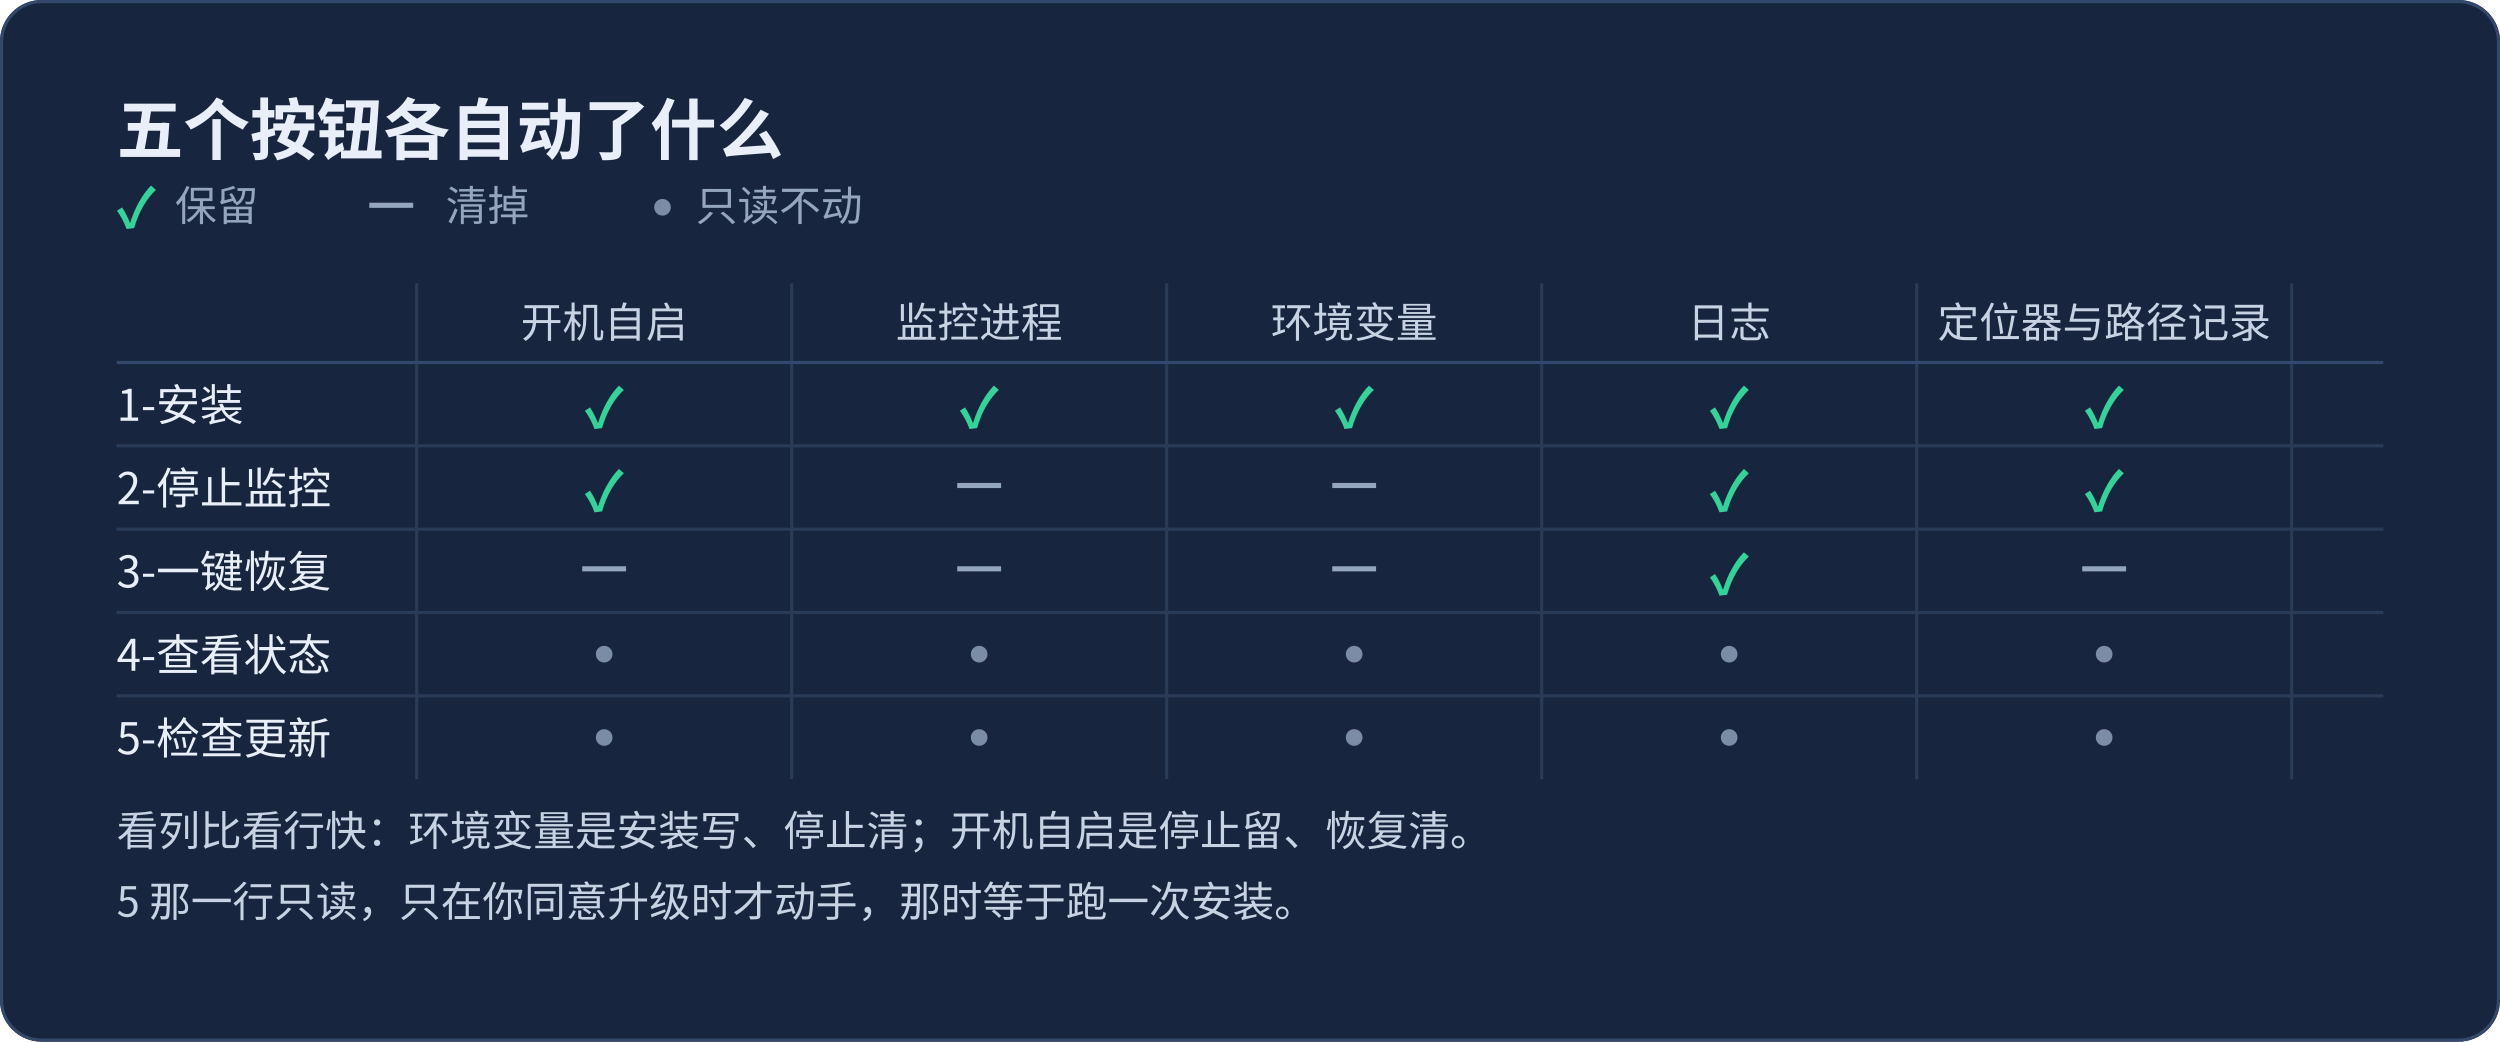
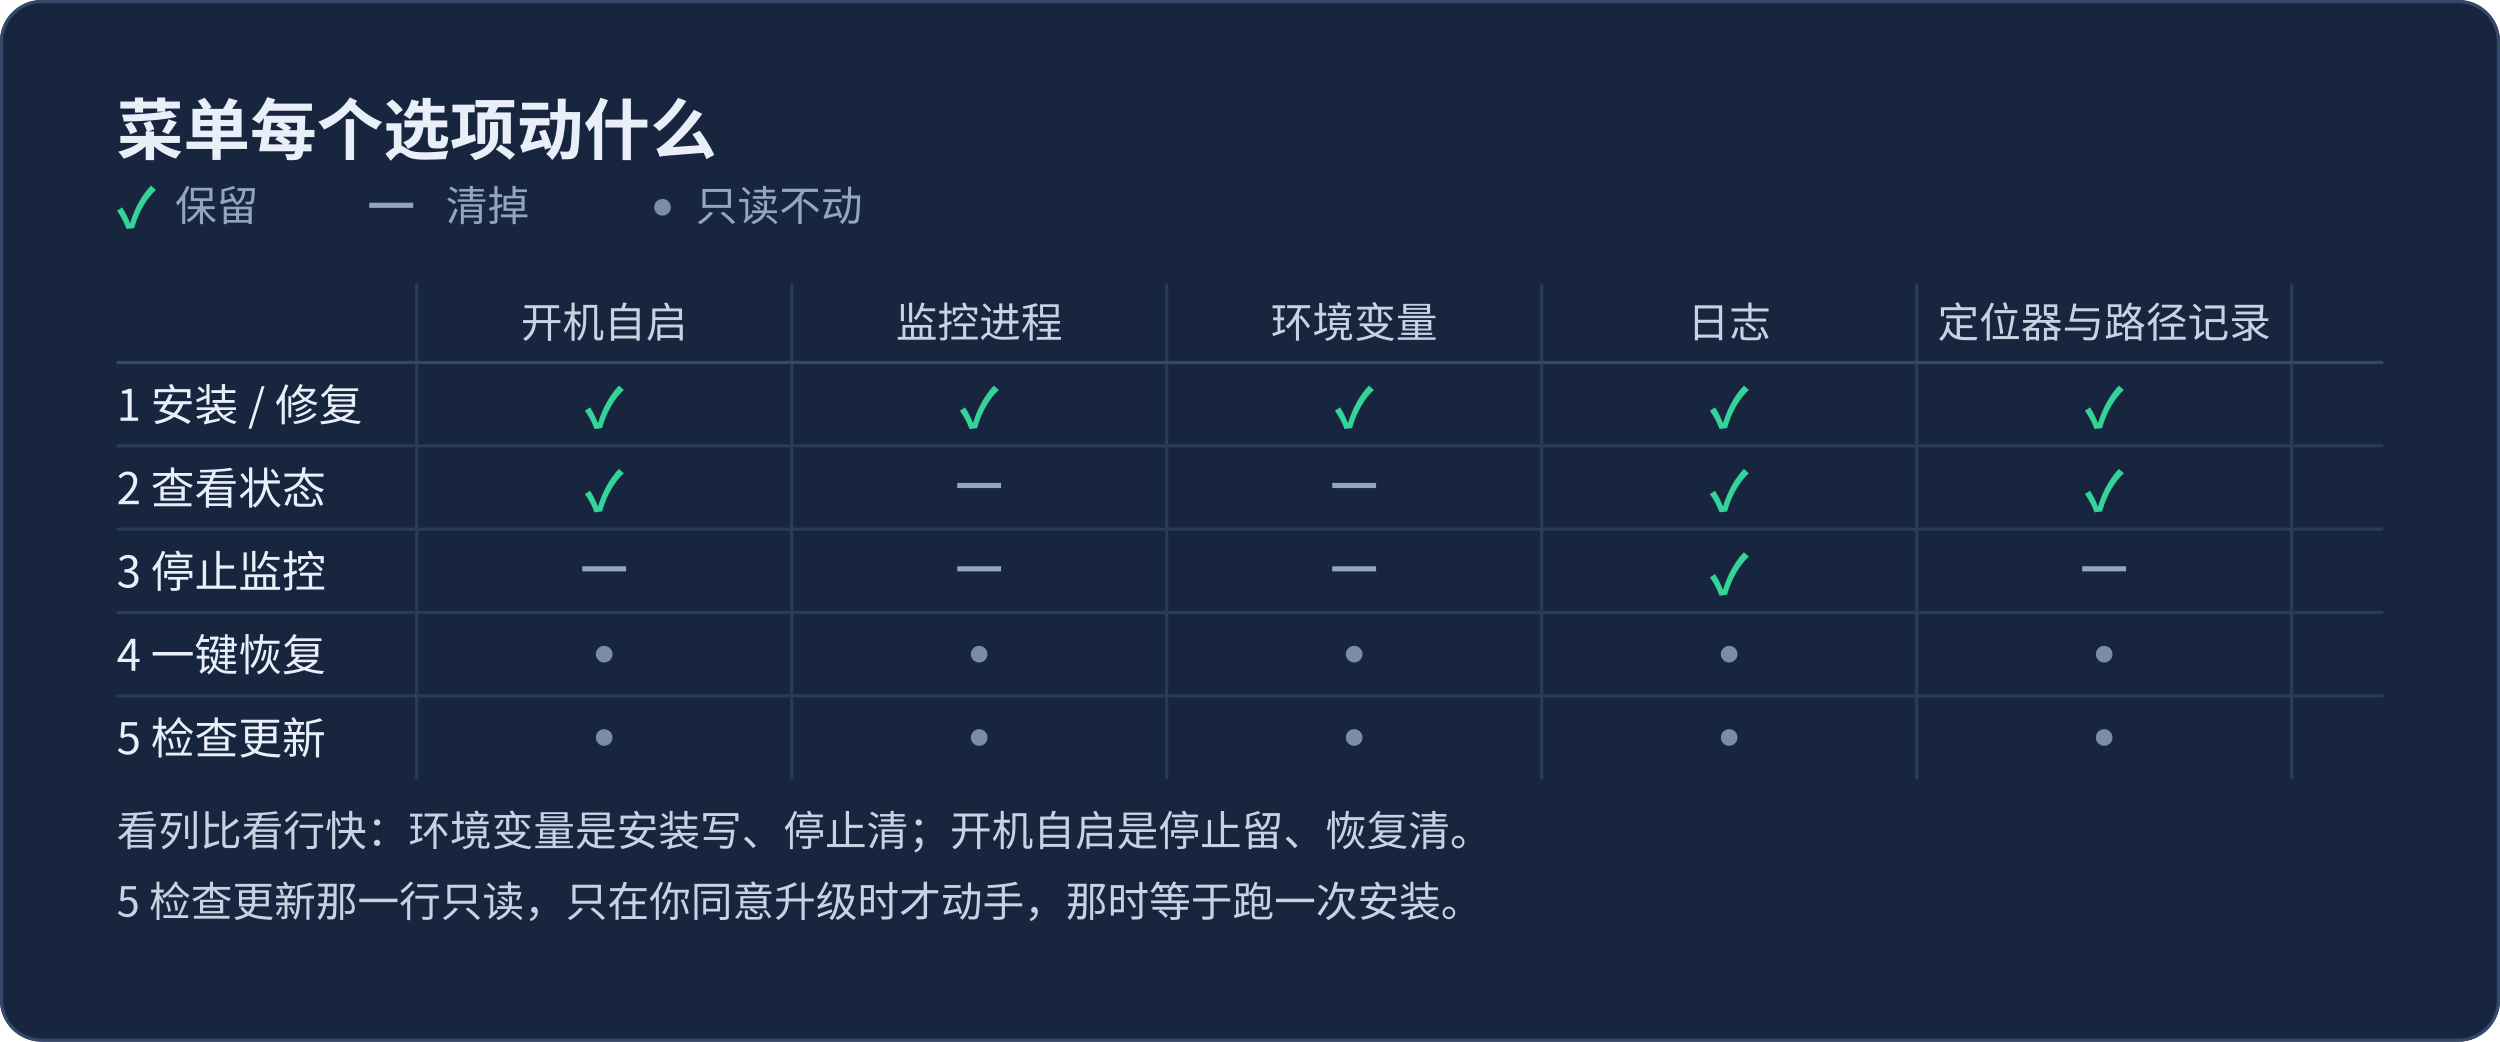
<svg xmlns="http://www.w3.org/2000/svg" width="1200" height="500" viewBox="0 0 1200 500" role="img" aria-labelledby="buttonsTitle buttonsDesc" font-family="-apple-system, BlinkMacSystemFont, 'Segoe UI', 'PingFang SC', 'Microsoft YaHei', 'Noto Sans CJK SC', sans-serif">
  <rect width="1200" height="500" rx="20" fill="#17263E" />
  <rect x="0.75" y="0.75" width="1198.5" height="498.5" rx="19.25" fill="none" stroke="#33486B" stroke-width="1.5" />
  <g id="heading">
-     <text x="56" y="74" font-size="32" font-weight="700" fill="#E9EFF8">五个按钮各自动了什么</text>
+     <text x="56" y="74" font-size="32" font-weight="700" fill="#E9EFF8">菜单每个选项动什么</text>
    <text x="56" y="98" dominant-baseline="central" font-size="26" font-weight="700" fill="#34D399">✓</text>
    <text x="84" y="106" font-size="20" fill="#94A6BE">保留</text>
    <text x="176" y="106" font-size="26" font-weight="700" fill="#94A6BE">—</text>
    <text x="214" y="106" font-size="20" fill="#94A6BE">清掉</text>
    <circle cx="318" cy="99.5" r="4" fill="#7A8CA6" />
    <text x="334" y="106" font-size="20" fill="#94A6BE">只读不动</text>
  </g>
  <g id="grid" fill="none" stroke-width="1.5">
    <path d="M200 136V374M380 136V374M560 136V374M740 136V374M920 136V374M1100 136V374M56 214H1144M56 254H1144M56 294H1144M56 334H1144" stroke="#2A3B58" />
    <path d="M56 174H1144" stroke="#33486B" />
  </g>
  <g id="column-labels" font-size="20" fill="#C7D3E3" text-anchor="middle">
    <text x="290" y="162">开机自启</text>
    <text x="470" y="162">监控进程</text>
    <text x="650" y="162">环境变量</text>
    <text x="830" y="162">日志</text>
    <text x="1010" y="162">定位器与路径记录</text>
  </g>
  <g id="row-labels" font-size="21" fill="#E9EFF8">
-     <text x="56" y="202">1-安装</text>
-     <text x="56" y="242">2-停止监控</text>
-     <text x="56" y="282">3-一键恢复</text>
-     <text x="56" y="322">4-查看状态</text>
-     <text x="56" y="362">5-检查更新</text>
+     <text x="56" y="202">1 安装 / 修复</text>
+     <text x="56" y="242">2 查看状态</text>
+     <text x="56" y="282">3 停止监控</text>
+     <text x="56" y="322">4 一键恢复</text>
+     <text x="56" y="362">5 检查更新</text>
  </g>
  <g id="kept" font-size="26" font-weight="700" fill="#34D399" text-anchor="middle">
    <text x="290" y="194" dominant-baseline="central">✓</text>
    <text x="470" y="194" dominant-baseline="central">✓</text>
    <text x="650" y="194" dominant-baseline="central">✓</text>
    <text x="830" y="194" dominant-baseline="central">✓</text>
    <text x="1010" y="194" dominant-baseline="central">✓</text>
    <text x="290" y="234" dominant-baseline="central">✓</text>
    <text x="830" y="234" dominant-baseline="central">✓</text>
    <text x="1010" y="234" dominant-baseline="central">✓</text>
    <text x="830" y="274" dominant-baseline="central">✓</text>
  </g>
  <g id="cleared" font-size="26" font-weight="700" fill="#94A6BE" text-anchor="middle">
    <text x="470" y="240.5">—</text>
    <text x="650" y="240.5">—</text>
    <text x="290" y="280.5">—</text>
    <text x="470" y="280.5">—</text>
    <text x="650" y="280.5">—</text>
    <text x="1010" y="280.5">—</text>
  </g>
  <g id="read-only" font-size="40" font-weight="700" fill="#7A8CA6" text-anchor="middle">
    <circle cx="290" cy="314" r="4" />
    <circle cx="470" cy="314" r="4" />
    <circle cx="650" cy="314" r="4" />
    <circle cx="830" cy="314" r="4" />
    <circle cx="1010" cy="314" r="4" />
    <circle cx="290" cy="354" r="4" />
    <circle cx="470" cy="354" r="4" />
    <circle cx="650" cy="354" r="4" />
    <circle cx="830" cy="354" r="4" />
    <circle cx="1010" cy="354" r="4" />
  </g>
  <text x="56" y="406" font-size="20" fill="#C7D3E3">看列比看行快：环境变量是安装写、停止清；开机自启是停止留、恢复清。</text>
-   <text x="56" y="440" font-size="20" fill="#C7D3E3">5 那一行只读，只在你同意升级时才动手，那时等于跑一次安装。</text>
+   <text x="56" y="440" font-size="20" fill="#C7D3E3">5 检查更新那一行只读，只在你同意升级时才动手，那时等于跑一次安装。</text>
</svg>
